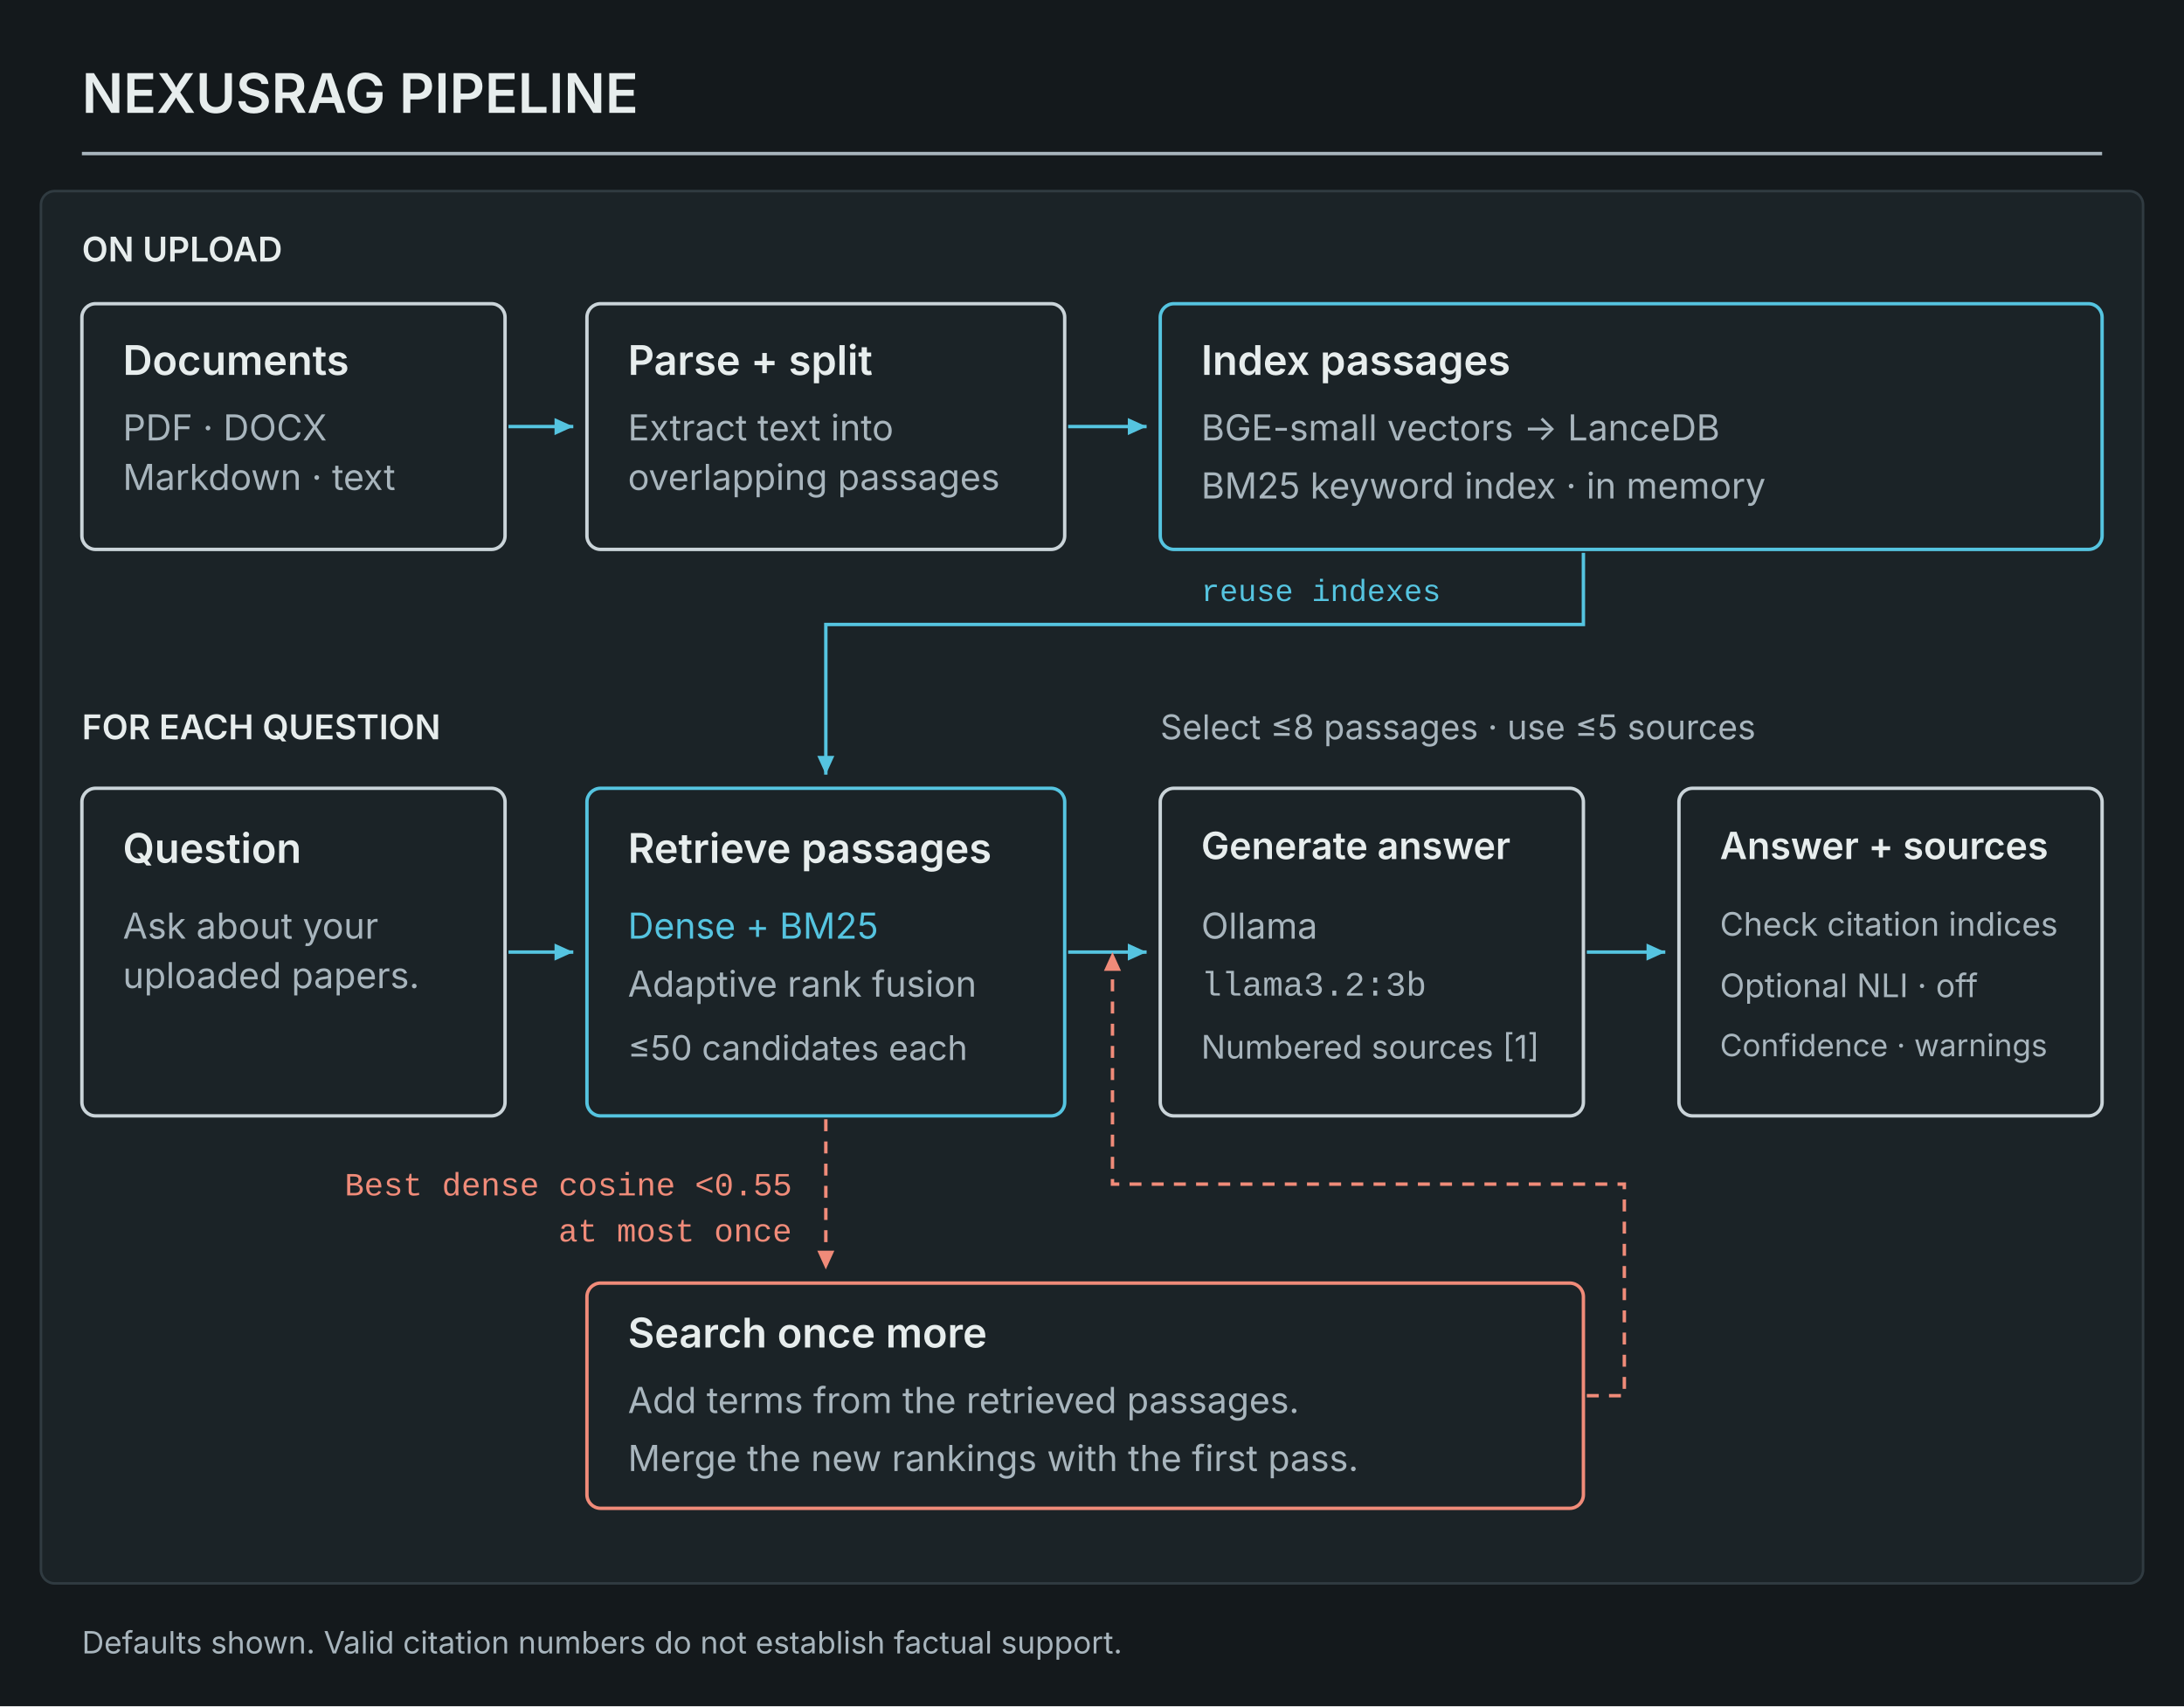
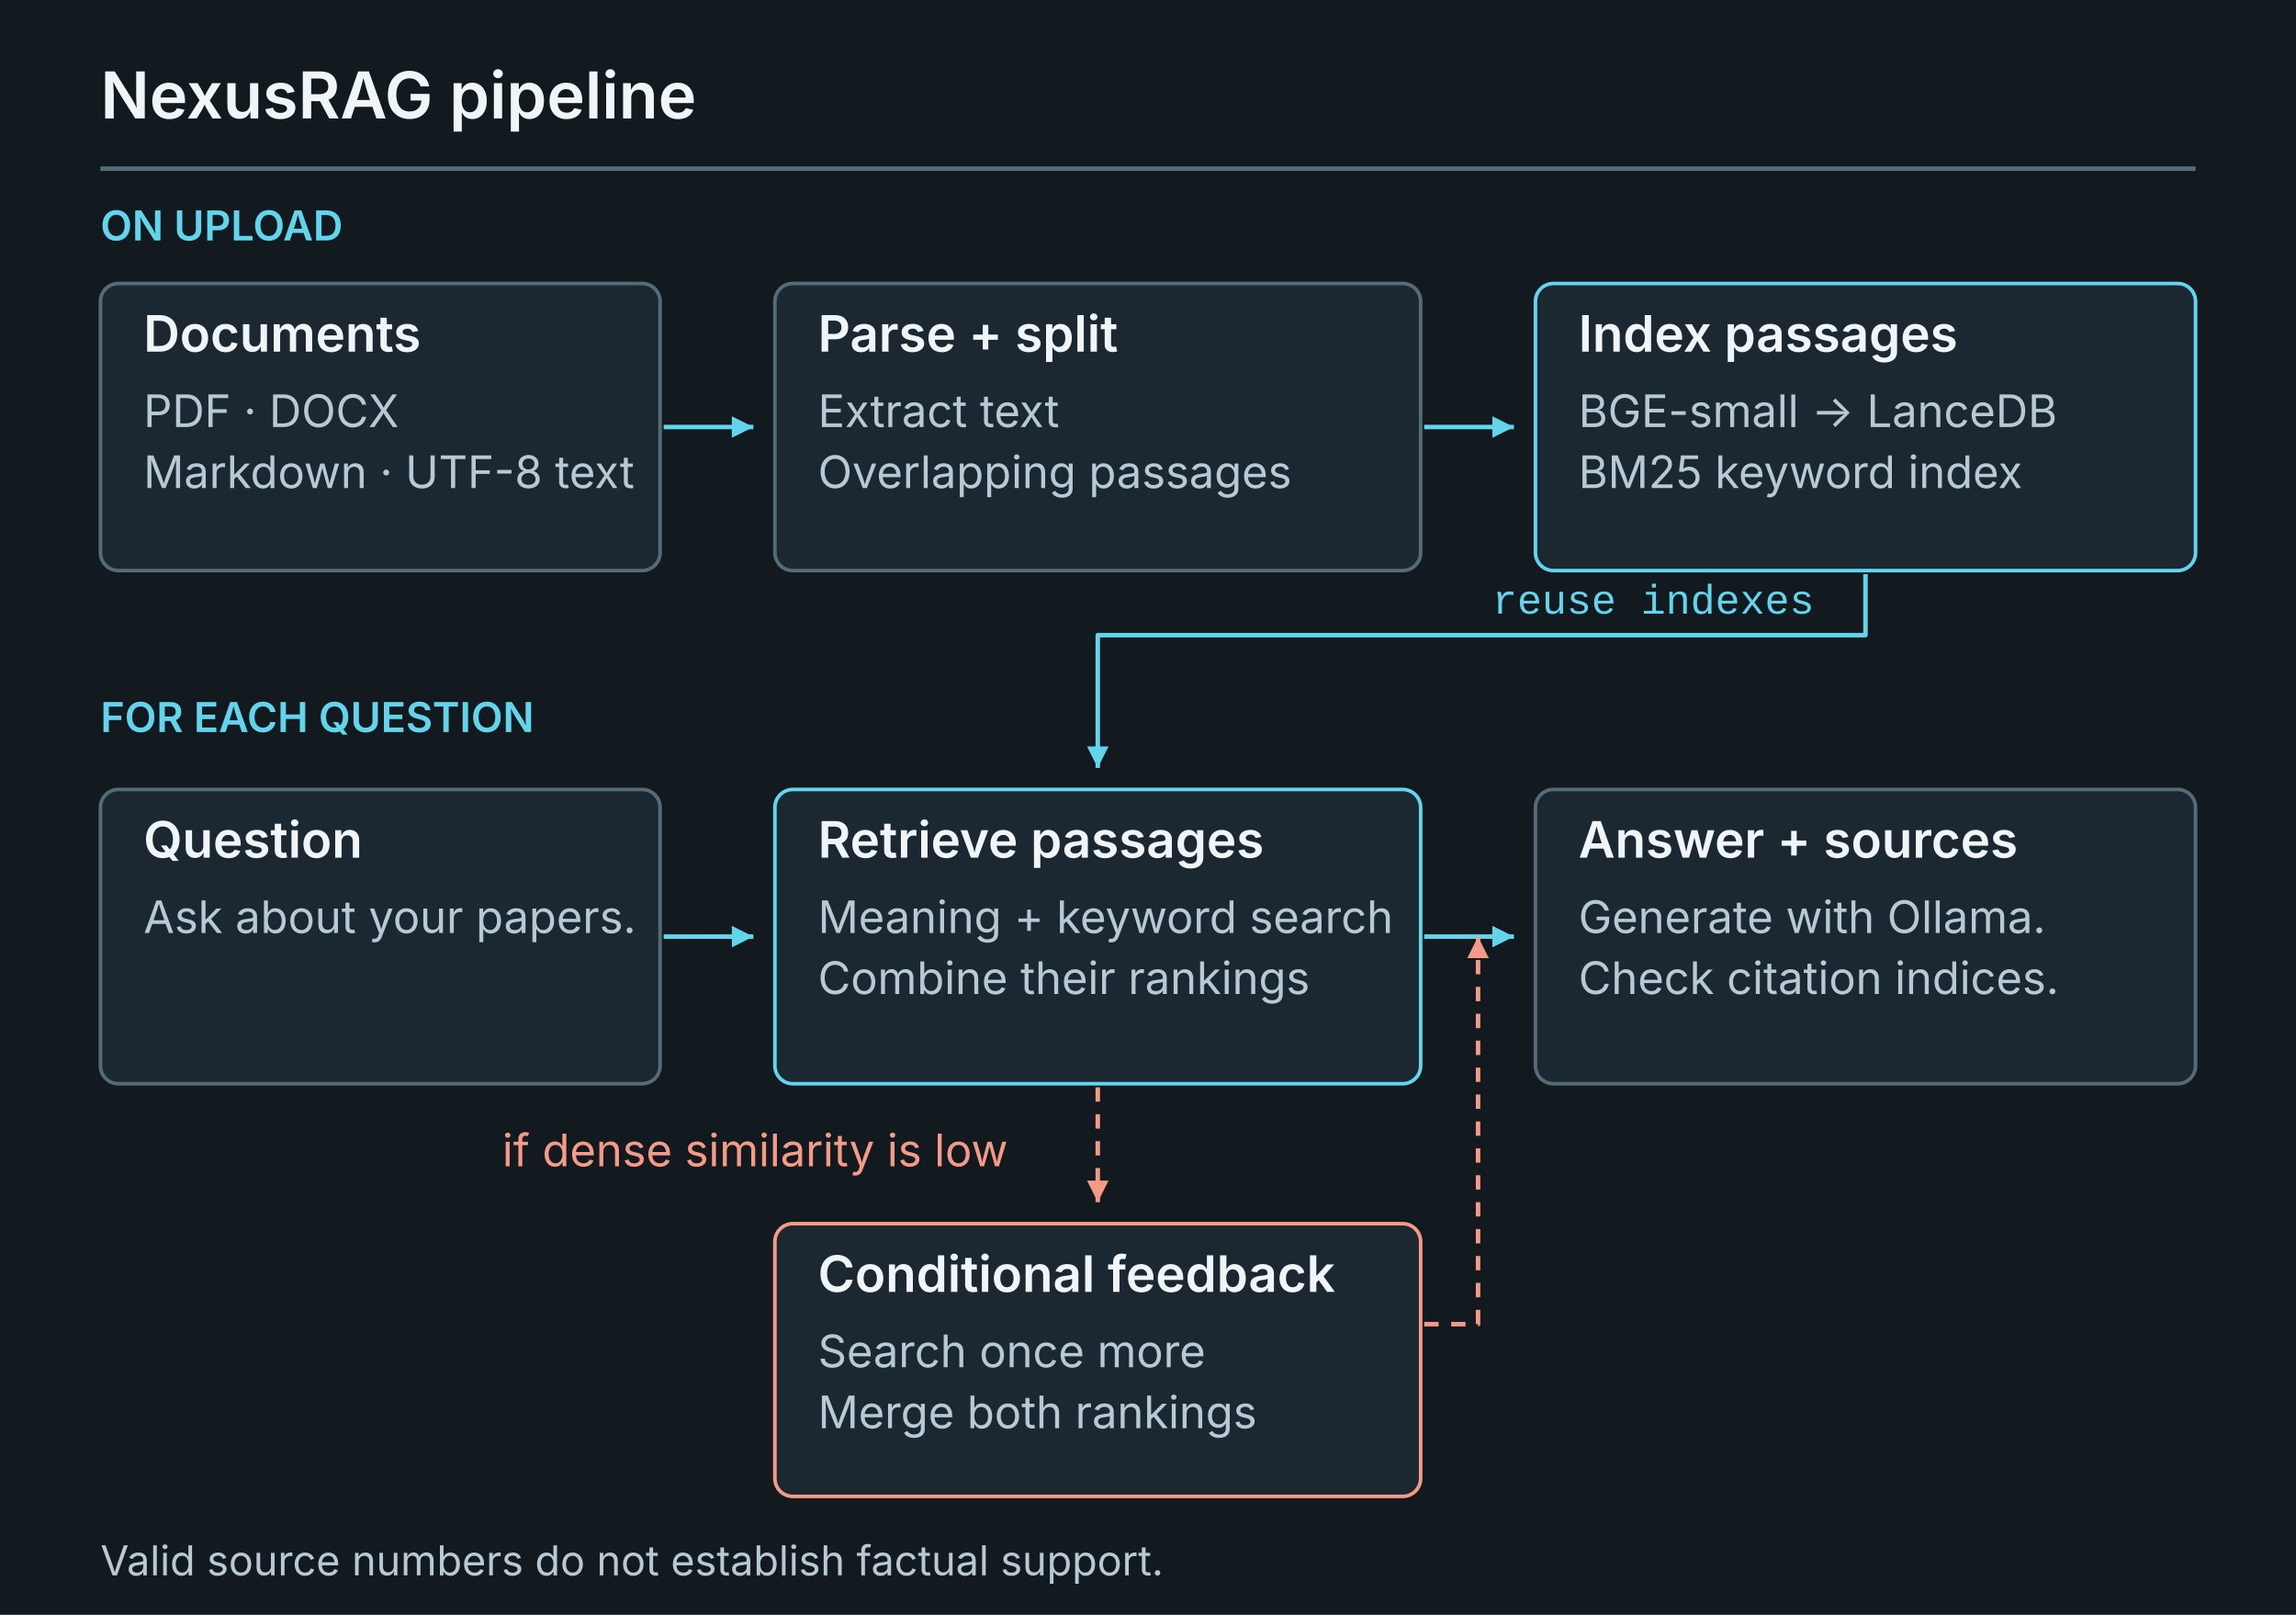
- <svg xmlns="http://www.w3.org/2000/svg" role="img" aria-labelledby="pipeline-title pipeline-description" width="1280" height="1000" viewBox="0 0 1280 1000" fill="none">
-   <rect width="1280" height="1000" fill="#14191C" />
-   <text fill="#E7EDED" style="white-space: pre" xml:space="preserve" font-family="Inter, Arial, sans-serif" font-size="32" font-weight="600" letter-spacing="0em">
-     <tspan x="48" y="66.136">NEXUSRAG PIPELINE</tspan>
-   </text>
-   <path d="M48 90H1232" stroke="#A8B5BD" stroke-width="2" />
-   <rect x="24" y="112" width="1232" height="816" rx="8" fill="#1B2327" stroke="#303B41" stroke-width="1.5" />
-   <text fill="#E7EDED" style="white-space: pre" xml:space="preserve" font-family="Inter, Arial, sans-serif" font-size="20" font-weight="600" letter-spacing="0em">
-     <tspan x="48" y="153.273">ON UPLOAD</tspan>
-   </text>
-   <rect x="48" y="178" width="248" height="144" rx="8" fill="#1B2327" stroke="#CAD4D9" stroke-width="2" />
-   <text fill="#E7EDED" style="white-space: pre" xml:space="preserve" font-family="Inter, Arial, sans-serif" font-size="24" font-weight="600" letter-spacing="0em">
-     <tspan x="72" y="219.727">Documents</tspan>
-   </text>
-   <text fill="#A8B5BD" style="white-space: pre" xml:space="preserve" font-family="Inter, Arial, sans-serif" font-size="21" letter-spacing="0em">
-     <tspan x="72" y="258.136">PDF · DOCX
- </tspan>
-     <tspan x="72" y="287.136">Markdown · text</tspan>
-   </text>
-   <rect x="344" y="178" width="280" height="144" rx="8" fill="#1B2327" stroke="#CAD4D9" stroke-width="2" />
-   <text fill="#E7EDED" style="white-space: pre" xml:space="preserve" font-family="Inter, Arial, sans-serif" font-size="24" font-weight="600" letter-spacing="0em">
-     <tspan x="368" y="219.727">Parse + split</tspan>
-   </text>
-   <text fill="#A8B5BD" style="white-space: pre" xml:space="preserve" font-family="Inter, Arial, sans-serif" font-size="21" letter-spacing="0em">
-     <tspan x="368" y="258.136">Extract text into
- </tspan>
-     <tspan x="368" y="287.136">overlapping passages</tspan>
-   </text>
-   <rect x="680" y="178" width="552" height="144" rx="8" fill="#1B2327" stroke="#55C4E0" stroke-width="2" />
-   <text fill="#E7EDED" style="white-space: pre" xml:space="preserve" font-family="Inter, Arial, sans-serif" font-size="24" font-weight="600" letter-spacing="0em">
-     <tspan x="704" y="219.727">Index passages</tspan>
-   </text>
-   <text fill="#A8B5BD" style="white-space: pre" xml:space="preserve" font-family="Inter, Arial, sans-serif" font-size="21" letter-spacing="0em">
-     <tspan x="704" y="258.136">BGE-small vectors → LanceDB</tspan>
-   </text>
-   <text fill="#A8B5BD" style="white-space: pre" xml:space="preserve" font-family="Inter, Arial, sans-serif" font-size="21" letter-spacing="0em">
-     <tspan x="704" y="292.136">BM25 keyword index · in memory</tspan>
-   </text>
-   <path d="M298 250H336" stroke="#55C4E0" stroke-width="2" />
-   <path d="M336 250L325 245V255L336 250Z" fill="#55C4E0" />
-   <path d="M626 250H672" stroke="#55C4E0" stroke-width="2" />
-   <path d="M672 250L661 245V255L672 250Z" fill="#55C4E0" />
-   <path d="M928 324V366H484V454" stroke="#55C4E0" stroke-width="2" />
-   <path d="M484 454L489 443H479L484 454Z" fill="#55C4E0" />
-   <text fill="#55C4E0" style="white-space: pre" xml:space="preserve" font-family="IBM Plex Mono, Courier New, monospace" font-size="18" letter-spacing="0em">
-     <tspan x="704" y="352.25">reuse indexes</tspan>
-   </text>
-   <text fill="#E7EDED" style="white-space: pre" xml:space="preserve" font-family="Inter, Arial, sans-serif" font-size="20" font-weight="600" letter-spacing="0em">
-     <tspan x="48" y="433.273">FOR EACH QUESTION</tspan>
-   </text>
-   <text fill="#A8B5BD" style="white-space: pre" xml:space="preserve" font-family="Inter, Arial, sans-serif" font-size="20" letter-spacing="0em">
-     <tspan x="680" y="433.273">Select ≤8 passages · use ≤5 sources</tspan>
-   </text>
-   <rect x="48" y="462" width="248" height="192" rx="8" fill="#1B2327" stroke="#CAD4D9" stroke-width="2" />
-   <text fill="#E7EDED" style="white-space: pre" xml:space="preserve" font-family="Inter, Arial, sans-serif" font-size="24" font-weight="600" letter-spacing="0em">
-     <tspan x="72" y="505.727">Question</tspan>
-   </text>
-   <text fill="#A8B5BD" style="white-space: pre" xml:space="preserve" font-family="Inter, Arial, sans-serif" font-size="21" letter-spacing="0em">
-     <tspan x="72" y="550.136">Ask about your
- </tspan>
-     <tspan x="72" y="579.136">uploaded papers.</tspan>
-   </text>
-   <rect x="344" y="462" width="280" height="192" rx="8" fill="#1B2327" stroke="#55C4E0" stroke-width="2" />
-   <text fill="#E7EDED" style="white-space: pre" xml:space="preserve" font-family="Inter, Arial, sans-serif" font-size="24" font-weight="600" letter-spacing="0em">
-     <tspan x="368" y="505.727">Retrieve passages</tspan>
-   </text>
-   <text fill="#55C4E0" style="white-space: pre" xml:space="preserve" font-family="Inter, Arial, sans-serif" font-size="21" letter-spacing="0em">
-     <tspan x="368" y="550.136">Dense + BM25</tspan>
-   </text>
-   <text fill="#A8B5BD" style="white-space: pre" xml:space="preserve" font-family="Inter, Arial, sans-serif" font-size="21" letter-spacing="0em">
-     <tspan x="368" y="584.136">Adaptive rank fusion</tspan>
-   </text>
-   <text fill="#A8B5BD" style="white-space: pre" xml:space="preserve" font-family="Inter, Arial, sans-serif" font-size="20" letter-spacing="0em">
-     <tspan x="368" y="621.273">≤50 candidates each</tspan>
-   </text>
-   <rect x="680" y="462" width="248" height="192" rx="8" fill="#1B2327" stroke="#CAD4D9" stroke-width="2" />
-   <text fill="#E7EDED" style="white-space: pre" xml:space="preserve" font-family="Inter, Arial, sans-serif" font-size="22" font-weight="600" letter-spacing="0em">
-     <tspan x="704" y="503.5">Generate answer</tspan>
-   </text>
-   <text fill="#A8B5BD" style="white-space: pre" xml:space="preserve" font-family="Inter, Arial, sans-serif" font-size="21" letter-spacing="0em">
-     <tspan x="704" y="550.136">Ollama</tspan>
-   </text>
-   <text fill="#A8B5BD" style="white-space: pre" xml:space="preserve" font-family="IBM Plex Mono, Courier New, monospace" font-size="20" letter-spacing="0em">
-     <tspan x="704" y="583.5">llama3.2:3b</tspan>
-   </text>
-   <text fill="#A8B5BD" style="white-space: pre" xml:space="preserve" font-family="Inter, Arial, sans-serif" font-size="19" letter-spacing="0em">
-     <tspan x="704" y="620.409">Numbered sources [1]</tspan>
-   </text>
-   <rect x="984" y="462" width="248" height="192" rx="8" fill="#1B2327" stroke="#CAD4D9" stroke-width="2" />
-   <text fill="#E7EDED" style="white-space: pre" xml:space="preserve" font-family="Inter, Arial, sans-serif" font-size="22" font-weight="600" letter-spacing="0em">
-     <tspan x="1008" y="503.5">Answer + sources</tspan>
-   </text>
-   <text fill="#A8B5BD" style="white-space: pre" xml:space="preserve" font-family="Inter, Arial, sans-serif" font-size="19" letter-spacing="0em">
-     <tspan x="1008" y="548.409">Check citation indices</tspan>
-   </text>
-   <text fill="#A8B5BD" style="white-space: pre" xml:space="preserve" font-family="Inter, Arial, sans-serif" font-size="19" letter-spacing="0em">
-     <tspan x="1008" y="584.409">Optional NLI · off</tspan>
-   </text>
-   <text fill="#A8B5BD" style="white-space: pre" xml:space="preserve" font-family="Inter, Arial, sans-serif" font-size="18" letter-spacing="0em">
-     <tspan x="1008" y="619.045">Confidence · warnings</tspan>
-   </text>
-   <path d="M298 558H336" stroke="#55C4E0" stroke-width="2" />
-   <path d="M336 558L325 553V563L336 558Z" fill="#55C4E0" />
-   <path d="M626 558H672" stroke="#55C4E0" stroke-width="2" />
-   <path d="M672 558L661 553V563L672 558Z" fill="#55C4E0" />
-   <path d="M930 558H976" stroke="#55C4E0" stroke-width="2" />
-   <path d="M976 558L965 553V563L976 558Z" fill="#55C4E0" />
-   <path d="M484 656V744" stroke="#F08B79" stroke-width="2" stroke-dasharray="7 6" />
-   <path d="M484 744L489 733H479L484 744Z" fill="#F08B79" />
-   <text fill="#F08B79" style="white-space: pre" xml:space="preserve" font-family="IBM Plex Mono, Courier New, monospace" font-size="19" letter-spacing="0em">
-     <tspan x="201.971" y="700.625">Best dense cosine &lt;0.55
- </tspan>
-     <tspan x="327.289" y="727.625">at most once</tspan>
-   </text>
-   <rect x="344" y="752" width="584" height="132" rx="8" fill="#1B2327" stroke="#F08B79" stroke-width="2" />
-   <text fill="#E7EDED" style="white-space: pre" xml:space="preserve" font-family="Inter, Arial, sans-serif" font-size="24" font-weight="600" letter-spacing="0em">
-     <tspan x="368" y="789.727">Search once more</tspan>
-   </text>
-   <text fill="#A8B5BD" style="white-space: pre" xml:space="preserve" font-family="Inter, Arial, sans-serif" font-size="21" letter-spacing="0em">
-     <tspan x="368" y="828.136">Add terms from the retrieved passages.</tspan>
-   </text>
-   <text fill="#A8B5BD" style="white-space: pre" xml:space="preserve" font-family="Inter, Arial, sans-serif" font-size="21" letter-spacing="0em">
-     <tspan x="368" y="862.136">Merge the new rankings with the first pass.</tspan>
-   </text>
-   <path d="M930 818H952V694H652V558" stroke="#F08B79" stroke-width="2" stroke-dasharray="7 6" />
-   <path d="M652 558L647 569H657L652 558Z" fill="#F08B79" />
-   <text fill="#A8B5BD" style="white-space: pre" xml:space="preserve" font-family="Inter, Arial, sans-serif" font-size="18" letter-spacing="0em">
-     <tspan x="48" y="969.045">Defaults shown. Valid citation numbers do not establish factual support.</tspan>
-   </text>
+ <svg xmlns="http://www.w3.org/2000/svg" width="1280" height="900" viewBox="0 0 1280 900" role="img" aria-labelledby="pipeline-title pipeline-description">
+   <defs>
+     <style>text { font-family: Inter, Arial, sans-serif; } .mono { font-family: "IBM Plex Mono", "Courier New", monospace; }</style>
+   </defs>
+   <rect width="1280" height="900" fill="#121A20" />
+   <text data-name="Figure title" x="56" y="66" font-size="36" font-weight="600" fill="#F0F5F7">NexusRAG pipeline</text>
+   <path data-name="Title rule" d="M56 94 L1224 94" fill="none" stroke="#546B78" stroke-width="2.5" stroke-linejoin="round" />
+   <text data-name="Upload lane" x="56" y="134" font-size="23" font-weight="600" fill="#62D5ED">ON UPLOAD</text>
+   <rect id="pipeline-shape-3" data-name="Documents" x="56" y="158" width="312" height="160" rx="10" fill="#1B2831" stroke="#546B78" stroke-width="2" />
+   <text data-name="Documents title" x="80" y="196" font-size="28" font-weight="600" fill="#F0F5F7">Documents</text>
+   <text data-name="Documents detail 1" x="80" y="238" font-size="25" font-weight="400" fill="#B7C9D2">PDF · DOCX</text>
+   <text data-name="Documents detail 2" x="80" y="272" font-size="25" font-weight="400" fill="#B7C9D2">Markdown · UTF-8 text</text>
+   <rect id="pipeline-shape-7" data-name="Parse and split" x="432" y="158" width="360" height="160" rx="10" fill="#1B2831" stroke="#546B78" stroke-width="2" />
+   <text data-name="Parse and split title" x="456" y="196" font-size="28" font-weight="600" fill="#F0F5F7">Parse + split</text>
+   <text data-name="Parse and split detail 1" x="456" y="238" font-size="25" font-weight="400" fill="#B7C9D2">Extract text</text>
+   <text data-name="Parse and split detail 2" x="456" y="272" font-size="25" font-weight="400" fill="#B7C9D2">Overlapping passages</text>
+   <rect id="pipeline-shape-11" data-name="Passage indexes" x="856" y="158" width="368" height="160" rx="10" fill="#1B2831" stroke="#62D5ED" stroke-width="2" />
+   <text data-name="Passage indexes title" x="880" y="196" font-size="28" font-weight="600" fill="#F0F5F7">Index passages</text>
+   <text data-name="Passage indexes detail 1" x="880" y="238" font-size="25" font-weight="400" fill="#B7C9D2">BGE-small → LanceDB</text>
+   <text data-name="Passage indexes detail 2" x="880" y="272" font-size="25" font-weight="400" fill="#B7C9D2">BM25 keyword index</text>
+   <path data-name="Documents to parsing" d="M370 238 L420 238" fill="none" stroke="#62D5ED" stroke-width="2.5" stroke-linejoin="round" />
+   <polygon points="420,238 408,232 408,244" fill="#62D5ED" />
+   <path data-name="Parsing to indexes" d="M794 238 L844 238" fill="none" stroke="#62D5ED" stroke-width="2.5" stroke-linejoin="round" />
+   <polygon points="844,238 832,232 832,244" fill="#62D5ED" />
+   <path data-name="Reuse indexes" d="M1040 320 L1040 354 L612 354 L612 428" fill="none" stroke="#62D5ED" stroke-width="2.5" stroke-linejoin="round" />
+   <polygon points="612,428 606,416 618,416" fill="#62D5ED" />
+   <text data-name="Reuse label" x="832" y="342" font-size="23" font-weight="400" fill="#62D5ED" class="mono">reuse indexes</text>
+   <text data-name="Question lane" x="56" y="408" font-size="23" font-weight="600" fill="#62D5ED">FOR EACH QUESTION</text>
+   <rect id="pipeline-shape-20" data-name="Question" x="56" y="440" width="312" height="164" rx="10" fill="#1B2831" stroke="#546B78" stroke-width="2" />
+   <text data-name="Question title" x="80" y="478" font-size="28" font-weight="600" fill="#F0F5F7">Question</text>
+   <text data-name="Question detail 1" x="80" y="520" font-size="25" font-weight="400" fill="#B7C9D2">Ask about your papers.</text>
+   <rect id="pipeline-shape-23" data-name="Retrieve passages" x="432" y="440" width="360" height="164" rx="10" fill="#1B2831" stroke="#62D5ED" stroke-width="2" />
+   <text data-name="Retrieve passages title" x="456" y="478" font-size="28" font-weight="600" fill="#F0F5F7">Retrieve passages</text>
+   <text data-name="Retrieve passages detail 1" x="456" y="520" font-size="25" font-weight="400" fill="#B7C9D2">Meaning + keyword search</text>
+   <text data-name="Retrieve passages detail 2" x="456" y="554" font-size="25" font-weight="400" fill="#B7C9D2">Combine their rankings</text>
+   <rect id="pipeline-shape-27" data-name="Answer and sources" x="856" y="440" width="368" height="164" rx="10" fill="#1B2831" stroke="#546B78" stroke-width="2" />
+   <text data-name="Answer and sources title" x="880" y="478" font-size="28" font-weight="600" fill="#F0F5F7">Answer + sources</text>
+   <text data-name="Answer and sources detail 1" x="880" y="520" font-size="25" font-weight="400" fill="#B7C9D2">Generate with Ollama.</text>
+   <text data-name="Answer and sources detail 2" x="880" y="554" font-size="25" font-weight="400" fill="#B7C9D2">Check citation indices.</text>
+   <path data-name="Question to retrieval" d="M370 522 L420 522" fill="none" stroke="#62D5ED" stroke-width="2.5" stroke-linejoin="round" />
+   <polygon points="420,522 408,516 408,528" fill="#62D5ED" />
+   <path data-name="Retrieval to answer" d="M794 522 L844 522" fill="none" stroke="#62D5ED" stroke-width="2.5" stroke-linejoin="round" />
+   <polygon points="844,522 832,516 832,528" fill="#62D5ED" />
+   <text data-name="Feedback gate" x="280" y="650" font-size="25" font-weight="400" fill="#F59A87">if dense similarity is low</text>
+   <rect id="pipeline-shape-34" data-name="Conditional feedback" x="432" y="682" width="360" height="152" rx="10" fill="#1B2831" stroke="#F59A87" stroke-width="2" />
+   <text data-name="Conditional feedback title" x="456" y="720" font-size="28" font-weight="600" fill="#F0F5F7">Conditional feedback</text>
+   <text data-name="Conditional feedback detail 1" x="456" y="762" font-size="25" font-weight="400" fill="#B7C9D2">Search once more</text>
+   <text data-name="Conditional feedback detail 2" x="456" y="796" font-size="25" font-weight="400" fill="#B7C9D2">Merge both rankings</text>
+   <path data-name="Feedback branch" d="M612 606 L612 670" fill="none" stroke="#F59A87" stroke-width="2.5" stroke-linejoin="round" stroke-dasharray="8 7" />
+   <polygon points="612,670 606,658 618,658" fill="#F59A87" />
+   <path data-name="Merged feedback to generation" d="M794 738 L824 738 L824 522" fill="none" stroke="#F59A87" stroke-width="2.5" stroke-linejoin="round" stroke-dasharray="8 7" />
+   <polygon points="824,522 818,534 830,534" fill="#F59A87" />
+   <text data-name="Scope note" x="56" y="878" font-size="23" font-weight="400" fill="#B7C9D2">Valid source numbers do not establish factual support.</text>
</svg>
